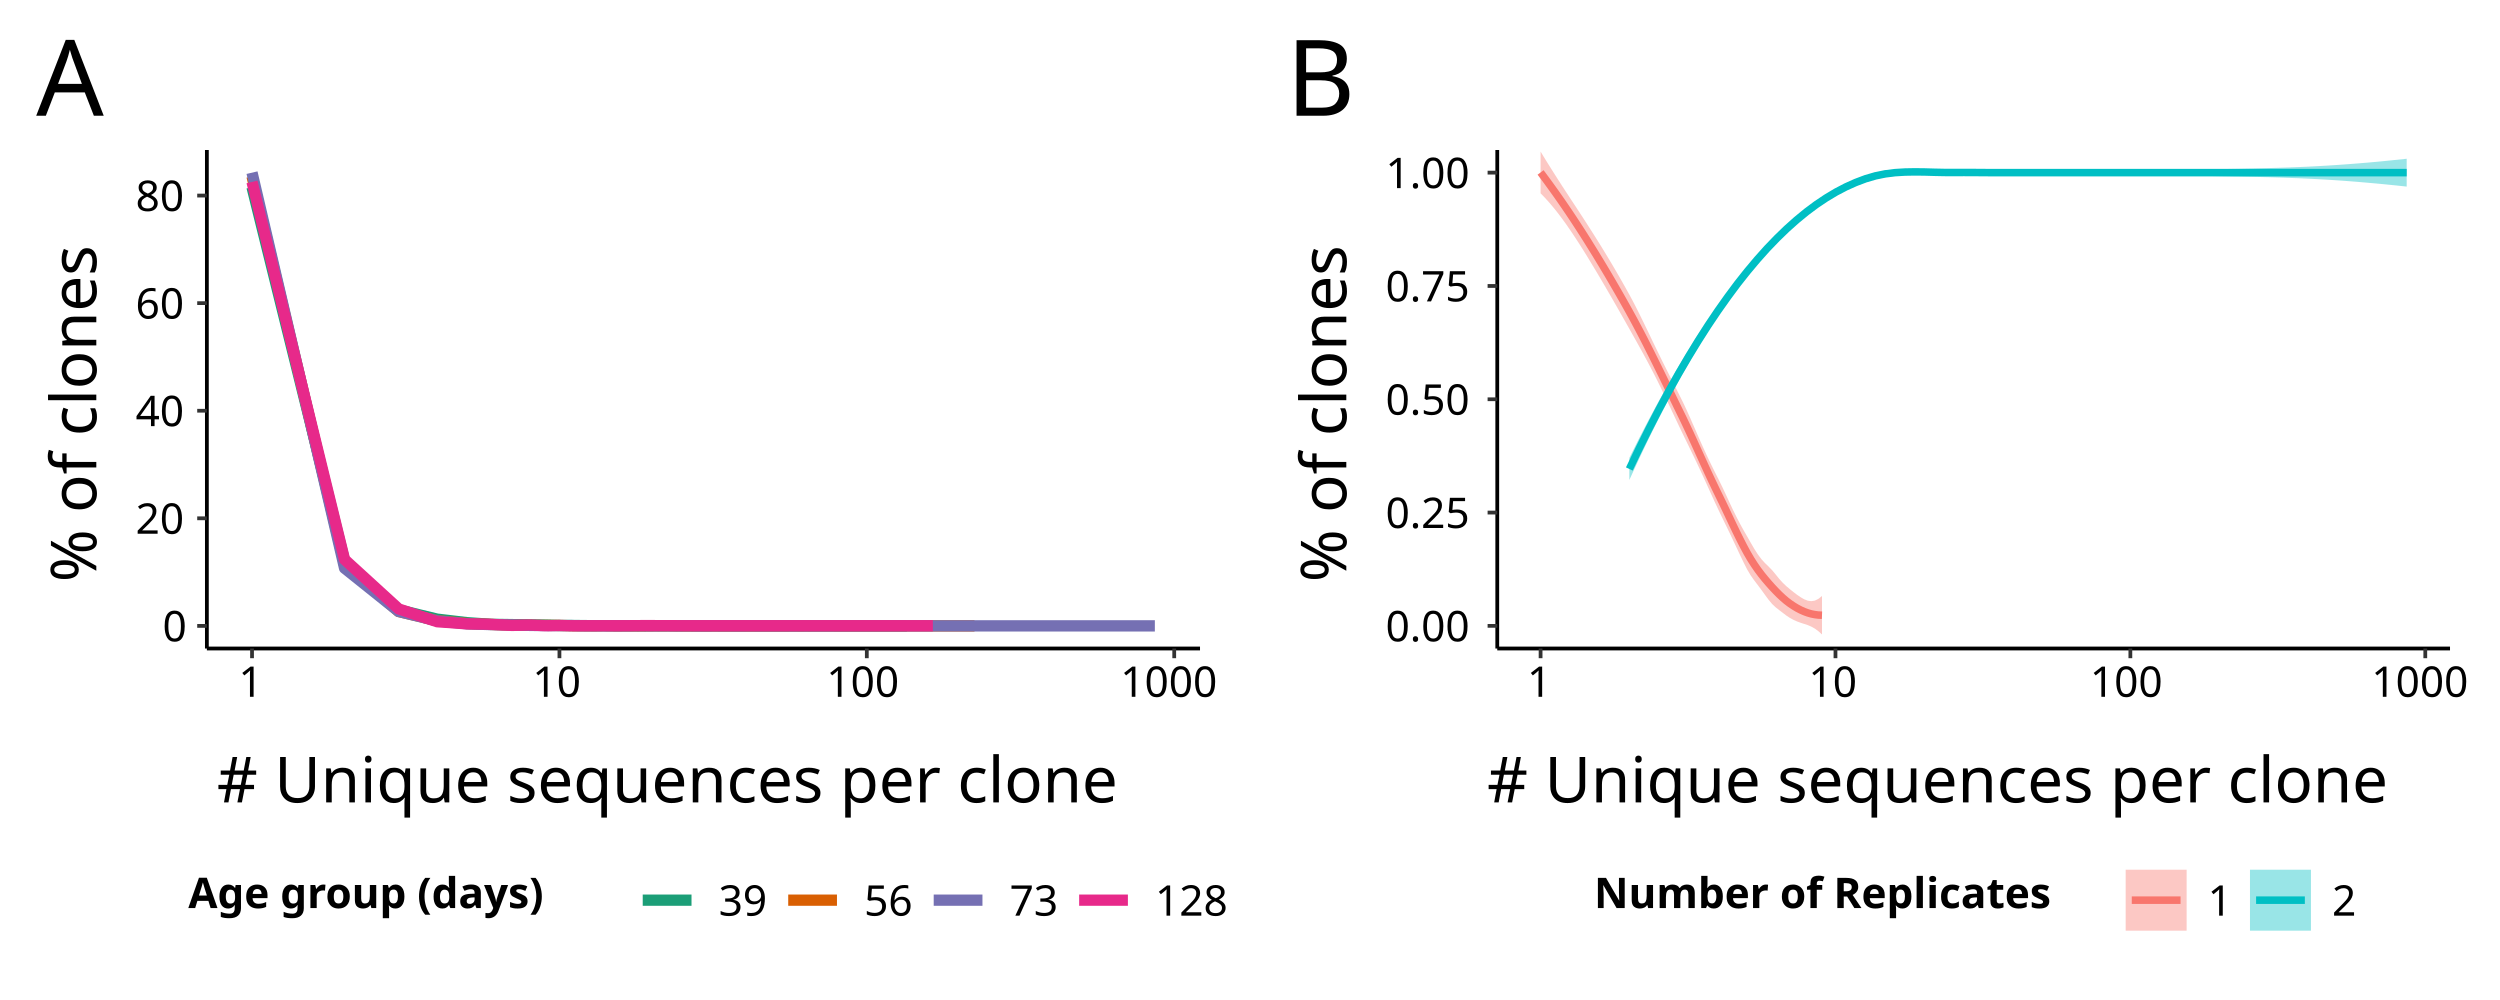
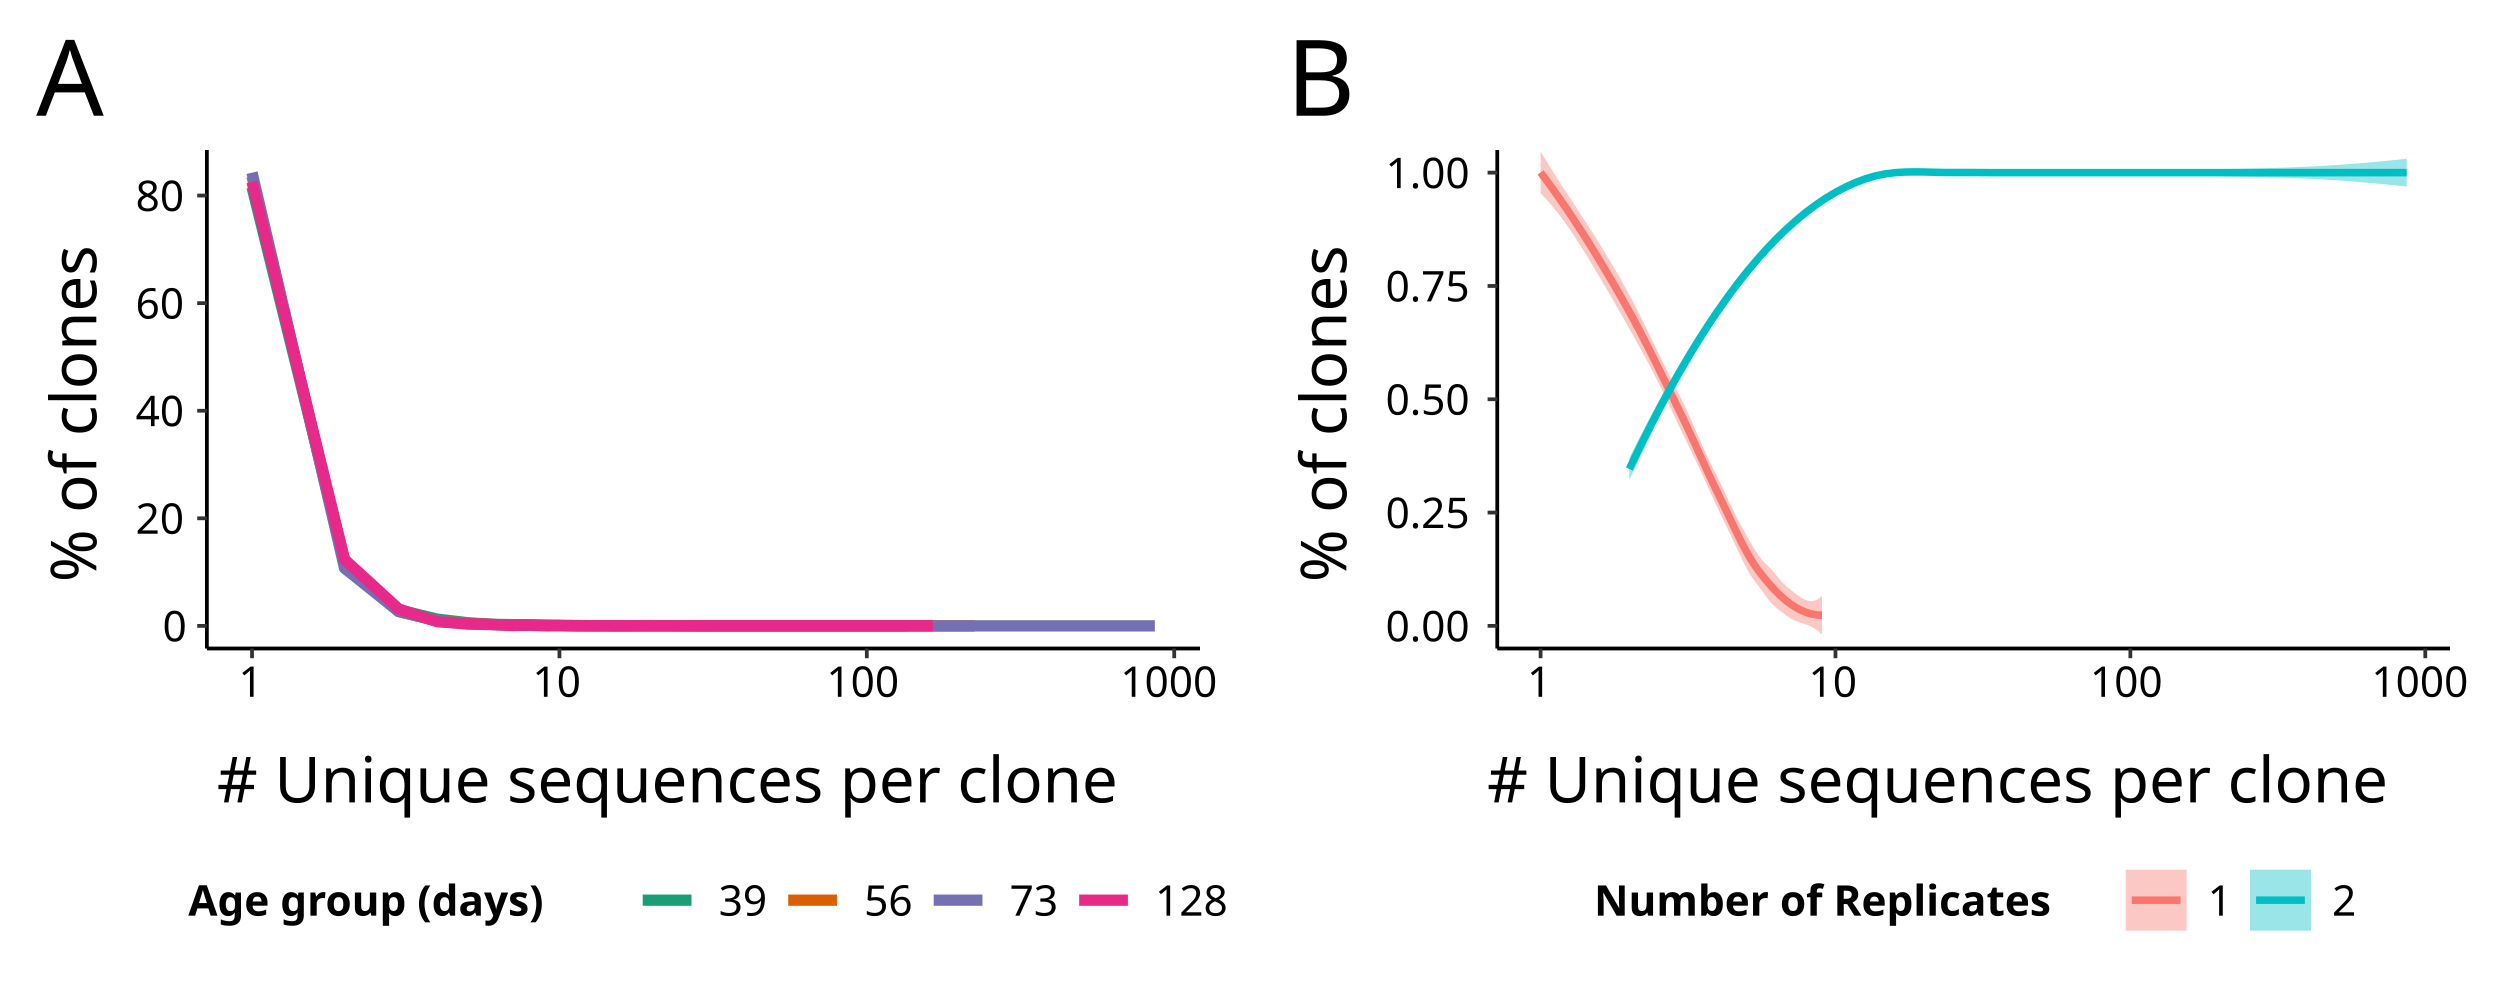
<svg xmlns="http://www.w3.org/2000/svg" viewBox="0 0 708.66 283.46">
  <defs>
    <style type="text/css">
    line, polyline, path, rect, circle {
      fill: none;
      stroke: #000000;
      stroke-linecap: round;
      stroke-linejoin: round;
      stroke-miterlimit: 10.00;
    }
  </style>
  </defs>
  <rect width="100%" height="100%" style="stroke: none; fill: #FFFFFF;" />
  <defs>
    <clipPath id="cpMHwzNTQuMzMxfDI4My40NjV8MA==">
      <rect x="0.00" y="0.00" width="354.33" height="283.46" />
    </clipPath>
  </defs>
  <rect x="0.00" y="0.00" width="354.33" height="283.46" style="stroke-width: 1.07; stroke: #FFFFFF; fill: #FFFFFF;" clip-path="url(#cpMHwzNTQuMzMxfDI4My40NjV8MA==)" />
  <defs>
    <clipPath id="cpMHw3MDguNjYxfDI4My40NjV8MA==">
      <rect x="0.00" y="0.00" width="708.66" height="283.46" />
    </clipPath>
  </defs>
  <defs>
    <clipPath id="cpNTguNjQzMnwzNDAuMTU3fDE4My44MzR8NDIuNTE5Nw==">
      <rect x="58.64" y="42.52" width="281.51" height="141.31" />
    </clipPath>
  </defs>
  <rect x="58.64" y="42.52" width="281.51" height="141.31" style="stroke-width: 1.07; stroke: none; fill: #FFFFFF;" clip-path="url(#cpNTguNjQzMnwzNDAuMTU3fDE4My44MzR8NDIuNTE5Nw==)" />
  <polyline points="71.44,53.04 97.67,158.98 113.01,172.87 123.90,175.50 132.35,176.50 139.24,176.97 145.08,177.05 150.13,177.12 154.59,177.19 158.58,177.28 162.18,177.30 165.48,177.33 168.50,177.36 171.31,177.35 173.92,177.37 176.36,177.37 178.66,177.39 180.82,177.41 182.87,177.39 184.81,177.38 186.65,177.39 188.41,177.40 190.10,177.37 191.71,177.41 193.25,177.40 194.74,177.40 196.16,177.41 197.54,177.41 198.87,177.41 200.15,177.41 201.39,177.41 202.59,177.40 203.76,177.41 204.89,177.41 205.98,177.41 207.05,177.41 212.88,177.41 214.64,177.41 220.97,177.41 222.39,177.41 225.75,177.41 230.56,177.41 231.12,177.41 231.67,177.41 232.22,177.41 234.32,177.41 237.27,177.41 238.66,177.41 239.56,177.41 244.17,177.41 257.07,177.41 " style="stroke-width: 3.20; stroke: #1B9E77; stroke-linecap: butt;" clip-path="url(#cpNTguNjQzMnwzNDAuMTU3fDE4My44MzR8NDIuNTE5Nw==)" />
  <polyline points="71.44,49.99 97.67,160.18 113.01,173.34 123.90,175.94 132.35,176.74 139.24,177.02 145.08,177.19 150.13,177.26 154.59,177.27 158.58,177.30 162.18,177.37 165.48,177.37 168.50,177.38 171.31,177.34 173.92,177.39 176.36,177.39 178.66,177.40 180.82,177.39 182.87,177.41 184.81,177.39 188.41,177.38 191.71,177.40 193.25,177.41 194.74,177.41 196.16,177.41 197.54,177.40 198.87,177.41 202.59,177.41 204.89,177.41 208.09,177.41 209.10,177.41 210.08,177.41 211.04,177.41 213.77,177.41 215.49,177.41 216.33,177.41 217.14,177.41 217.94,177.41 223.09,177.41 225.10,177.40 226.38,177.41 227.62,177.41 228.23,177.40 229.41,177.41 230.56,177.40 238.20,177.41 238.66,177.41 240.88,177.41 243.77,177.41 248.27,177.41 259.25,177.41 268.58,177.41 273.61,177.41 275.72,177.41 276.23,177.41 " style="stroke-width: 3.20; stroke: #D95F02; stroke-linecap: butt;" clip-path="url(#cpNTguNjQzMnwzNDAuMTU3fDE4My44MzR8NDIuNTE5Nw==)" />
  <polyline points="71.44,48.94 97.67,161.06 113.01,173.34 123.90,175.99 132.35,176.83 139.24,177.06 145.08,177.12 150.13,177.28 154.59,177.33 158.58,177.35 162.18,177.33 165.48,177.39 168.50,177.37 171.31,177.39 173.92,177.39 176.36,177.40 178.66,177.39 180.82,177.38 182.87,177.39 184.81,177.40 186.65,177.39 188.41,177.38 190.10,177.40 193.25,177.41 194.74,177.39 197.54,177.41 198.87,177.41 201.39,177.41 202.59,177.40 203.76,177.41 204.89,177.40 208.09,177.41 211.04,177.41 211.97,177.40 214.64,177.41 220.97,177.41 221.69,177.41 225.10,177.41 228.82,177.41 229.41,177.41 231.67,177.41 237.27,177.41 237.74,177.41 240.88,177.41 242.14,177.41 242.97,177.41 247.20,177.41 247.56,177.41 250.67,177.41 251.65,177.41 260.80,177.41 261.06,177.41 266.67,177.41 267.11,177.41 270.40,177.41 273.43,177.41 280.99,177.41 290.43,177.41 327.36,177.41 " style="stroke-width: 3.20; stroke: #7570B3; stroke-linecap: butt;" clip-path="url(#cpNTguNjQzMnwzNDAuMTU3fDE4My44MzR8NDIuNTE5Nw==)" />
  <polyline points="71.44,51.57 97.67,158.59 113.01,172.61 123.90,176.24 132.35,176.85 139.24,176.97 145.08,177.29 150.13,177.17 154.59,177.37 158.58,177.29 162.18,177.37 176.36,177.37 182.87,177.33 196.16,177.37 257.35,177.37 264.43,177.37 " style="stroke-width: 3.20; stroke: #E7298A; stroke-linecap: butt;" clip-path="url(#cpNTguNjQzMnwzNDAuMTU3fDE4My44MzR8NDIuNTE5Nw==)" />
  <defs>
    <clipPath id="cpMHw3MDguNjYxfDI4My40NjV8MA==">
      <rect x="0.00" y="0.00" width="708.66" height="283.46" />
    </clipPath>
  </defs>
  <polyline points="58.64,183.83 58.64,42.52 " style="stroke-width: 1.07; stroke-linecap: butt;" clip-path="url(#cpMHw3MDguNjYxfDI4My40NjV8MA==)" />
  <g clip-path="url(#cpMHw3MDguNjYxfDI4My40NjV8MA==)">
    <text x="46.08" y="181.79" style="font-size: 12.00px; font-family: CM Sans;" textLength="7.63px" lengthAdjust="spacingAndGlyphs">0</text>
  </g>
  <g clip-path="url(#cpMHw3MDguNjYxfDI4My40NjV8MA==)">
    <text x="38.44" y="151.30" style="font-size: 12.00px; font-family: CM Sans;" textLength="15.27px" lengthAdjust="spacingAndGlyphs">20</text>
  </g>
  <g clip-path="url(#cpMHw3MDguNjYxfDI4My40NjV8MA==)">
    <text x="38.44" y="120.80" style="font-size: 12.00px; font-family: CM Sans;" textLength="15.27px" lengthAdjust="spacingAndGlyphs">40</text>
  </g>
  <g clip-path="url(#cpMHw3MDguNjYxfDI4My40NjV8MA==)">
    <text x="38.44" y="90.31" style="font-size: 12.00px; font-family: CM Sans;" textLength="15.27px" lengthAdjust="spacingAndGlyphs">60</text>
  </g>
  <g clip-path="url(#cpMHw3MDguNjYxfDI4My40NjV8MA==)">
    <text x="38.44" y="59.81" style="font-size: 12.00px; font-family: CM Sans;" textLength="15.27px" lengthAdjust="spacingAndGlyphs">80</text>
  </g>
  <polyline points="55.90,177.42 58.64,177.42 " style="stroke-width: 1.07; stroke: #333333; stroke-linecap: butt;" clip-path="url(#cpMHw3MDguNjYxfDI4My40NjV8MA==)" />
  <polyline points="55.90,146.92 58.64,146.92 " style="stroke-width: 1.07; stroke: #333333; stroke-linecap: butt;" clip-path="url(#cpMHw3MDguNjYxfDI4My40NjV8MA==)" />
  <polyline points="55.90,116.43 58.64,116.43 " style="stroke-width: 1.07; stroke: #333333; stroke-linecap: butt;" clip-path="url(#cpMHw3MDguNjYxfDI4My40NjV8MA==)" />
  <polyline points="55.90,85.93 58.64,85.93 " style="stroke-width: 1.07; stroke: #333333; stroke-linecap: butt;" clip-path="url(#cpMHw3MDguNjYxfDI4My40NjV8MA==)" />
  <polyline points="55.90,55.44 58.64,55.44 " style="stroke-width: 1.07; stroke: #333333; stroke-linecap: butt;" clip-path="url(#cpMHw3MDguNjYxfDI4My40NjV8MA==)" />
  <polyline points="58.64,183.83 340.16,183.83 " style="stroke-width: 1.07; stroke-linecap: butt;" clip-path="url(#cpMHw3MDguNjYxfDI4My40NjV8MA==)" />
  <polyline points="71.44,186.57 71.44,183.83 " style="stroke-width: 1.07; stroke: #333333; stroke-linecap: butt;" clip-path="url(#cpMHw3MDguNjYxfDI4My40NjV8MA==)" />
  <polyline points="158.58,186.57 158.58,183.83 " style="stroke-width: 1.07; stroke: #333333; stroke-linecap: butt;" clip-path="url(#cpMHw3MDguNjYxfDI4My40NjV8MA==)" />
  <polyline points="245.71,186.57 245.71,183.83 " style="stroke-width: 1.07; stroke: #333333; stroke-linecap: butt;" clip-path="url(#cpMHw3MDguNjYxfDI4My40NjV8MA==)" />
  <polyline points="332.85,186.57 332.85,183.83 " style="stroke-width: 1.07; stroke: #333333; stroke-linecap: butt;" clip-path="url(#cpMHw3MDguNjYxfDI4My40NjV8MA==)" />
  <g clip-path="url(#cpMHw3MDguNjYxfDI4My40NjV8MA==)">
    <text x="67.62" y="197.52" style="font-size: 12.00px; font-family: CM Sans;" textLength="7.63px" lengthAdjust="spacingAndGlyphs">1</text>
  </g>
  <g clip-path="url(#cpMHw3MDguNjYxfDI4My40NjV8MA==)">
    <text x="150.94" y="197.52" style="font-size: 12.00px; font-family: CM Sans;" textLength="15.27px" lengthAdjust="spacingAndGlyphs">10</text>
  </g>
  <g clip-path="url(#cpMHw3MDguNjYxfDI4My40NjV8MA==)">
    <text x="234.26" y="197.52" style="font-size: 12.00px; font-family: CM Sans;" textLength="22.90px" lengthAdjust="spacingAndGlyphs">100</text>
  </g>
  <g clip-path="url(#cpMHw3MDguNjYxfDI4My40NjV8MA==)">
    <text x="317.58" y="197.52" style="font-size: 12.00px; font-family: CM Sans;" textLength="30.54px" lengthAdjust="spacingAndGlyphs">1000</text>
  </g>
  <g clip-path="url(#cpMHw3MDguNjYxfDI4My40NjV8MA==)">
    <text x="61.46" y="227.45" style="font-size: 18.00px; font-family: CM Sans;" textLength="275.87px" lengthAdjust="spacingAndGlyphs"># Unique sequences per clone</text>
  </g>
  <g clip-path="url(#cpMHw3MDguNjYxfDI4My40NjV8MA==)">
    <text transform="translate(27.30,165.01) rotate(-90)" style="font-size: 18.00px; font-family: CM Sans;" textLength="103.67px" lengthAdjust="spacingAndGlyphs">% of clones</text>
  </g>
  <rect x="47.89" y="241.05" width="303.02" height="28.24" style="stroke-width: 1.07; stroke: none; fill: #FFFFFF;" clip-path="url(#cpMHw3MDguNjYxfDI4My40NjV8MA==)" />
  <g clip-path="url(#cpMHw3MDguNjYxfDI4My40NjV8MA==)">
-     <text x="53.37" y="257.41" style="font-size: 12.00px; font-weight: bold; font-family: CM Sans;" textLength="116.88px" lengthAdjust="spacingAndGlyphs">Age group (days)</text>
+     <text x="53.37" y="259.55" style="font-size: 12.00px; font-weight: bold; font-family: CM Sans;" textLength="116.88px" lengthAdjust="spacingAndGlyphs">Age group (days)</text>
  </g>
  <line x1="182.19" y1="255.17" x2="196.02" y2="255.17" style="stroke-width: 3.20; stroke: #1B9E77; stroke-linecap: butt;" clip-path="url(#cpMHw3MDguNjYxfDI4My40NjV8MA==)" />
  <line x1="223.43" y1="255.17" x2="237.25" y2="255.17" style="stroke-width: 3.20; stroke: #D95F02; stroke-linecap: butt;" clip-path="url(#cpMHw3MDguNjYxfDI4My40NjV8MA==)" />
  <line x1="264.67" y1="255.17" x2="278.49" y2="255.17" style="stroke-width: 3.20; stroke: #7570B3; stroke-linecap: butt;" clip-path="url(#cpMHw3MDguNjYxfDI4My40NjV8MA==)" />
  <line x1="305.90" y1="255.17" x2="319.72" y2="255.17" style="stroke-width: 3.20; stroke: #E7298A; stroke-linecap: butt;" clip-path="url(#cpMHw3MDguNjYxfDI4My40NjV8MA==)" />
  <g clip-path="url(#cpMHw3MDguNjYxfDI4My40NjV8MA==)">
    <text x="203.72" y="259.55" style="font-size: 12.00px; font-family: CM Sans;" textLength="15.27px" lengthAdjust="spacingAndGlyphs">39</text>
  </g>
  <g clip-path="url(#cpMHw3MDguNjYxfDI4My40NjV8MA==)">
    <text x="244.96" y="259.55" style="font-size: 12.00px; font-family: CM Sans;" textLength="15.27px" lengthAdjust="spacingAndGlyphs">56</text>
  </g>
  <g clip-path="url(#cpMHw3MDguNjYxfDI4My40NjV8MA==)">
    <text x="286.19" y="259.55" style="font-size: 12.00px; font-family: CM Sans;" textLength="15.27px" lengthAdjust="spacingAndGlyphs">73</text>
  </g>
  <g clip-path="url(#cpMHw3MDguNjYxfDI4My40NjV8MA==)">
    <text x="327.43" y="259.55" style="font-size: 12.00px; font-family: CM Sans;" textLength="22.90px" lengthAdjust="spacingAndGlyphs">128</text>
  </g>
  <g clip-path="url(#cpMHw3MDguNjYxfDI4My40NjV8MA==)">
    <text x="10.26" y="32.81" style="font-size: 30.00px; font-family: CM Sans;" textLength="20.52px" lengthAdjust="spacingAndGlyphs">A</text>
  </g>
  <defs>
    <clipPath id="cpMzU0LjMzMXw3MDguNjYxfDI4My40NjV8MA==">
      <rect x="354.33" y="0.00" width="354.33" height="283.46" />
    </clipPath>
  </defs>
  <rect x="354.33" y="0.00" width="354.33" height="283.46" style="stroke-width: 1.07; stroke: #FFFFFF; fill: #FFFFFF;" clip-path="url(#cpMzU0LjMzMXw3MDguNjYxfDI4My40NjV8MA==)" />
  <defs>
    <clipPath id="cpMHw3MDguNjYxfDI4My40NjV8MA==">
      <rect x="0.00" y="0.00" width="708.66" height="283.46" />
    </clipPath>
  </defs>
  <defs>
    <clipPath id="cpNDI0LjQyM3w2OTQuNDg4fDE4My44MzR8NDIuNTE5Nw==">
      <rect x="424.42" y="42.52" width="270.07" height="141.31" />
    </clipPath>
  </defs>
  <rect x="424.42" y="42.52" width="270.07" height="141.31" style="stroke-width: 1.07; stroke: none; fill: #FFFFFF;" clip-path="url(#cpNDI0LjQyM3w2OTQuNDg4fDE4My44MzR8NDIuNTE5Nw==)" />
  <polyline points="436.70,42.96 437.71,44.63 438.72,46.27 439.73,47.88 440.74,49.48 441.75,51.06 442.76,52.63 443.77,54.18 444.78,55.72 445.79,57.26 446.80,58.79 447.81,60.33 448.82,61.88 449.83,63.44 450.83,65.01 451.84,66.59 452.85,68.20 453.86,69.82 454.87,71.46 455.88,73.13 456.89,74.82 457.90,76.54 458.91,78.28 459.92,80.05 460.93,81.84 461.94,83.66 462.95,85.54 463.96,87.50 464.97,89.52 465.98,91.58 466.99,93.67 468.00,95.77 469.01,97.87 470.02,99.95 471.03,102.01 472.04,104.04 473.05,106.05 474.06,108.05 475.07,110.05 476.08,112.05 477.09,114.08 478.10,116.24 479.11,118.48 480.12,120.79 481.13,123.11 482.14,125.41 483.15,127.66 484.16,129.83 485.17,131.93 486.18,133.96 487.18,135.94 488.19,138.00 489.20,140.15 490.21,142.34 491.22,144.49 492.23,146.54 493.24,148.48 494.25,150.32 495.26,152.07 496.27,153.84 497.28,155.58 498.29,157.16 499.30,158.51 500.31,159.61 501.32,160.59 502.33,161.63 503.34,162.84 504.35,164.09 505.36,165.21 506.37,166.17 507.38,167.02 508.39,167.83 509.40,168.60 510.41,169.29 511.42,169.87 512.43,170.27 513.44,170.41 514.45,170.25 515.46,169.75 516.47,168.94 516.47,179.84 515.46,178.94 514.45,178.19 513.44,177.62 512.43,177.19 511.42,176.86 510.41,176.53 509.40,176.16 508.39,175.71 507.38,175.16 506.37,174.49 505.36,173.72 504.35,172.95 503.34,172.15 502.33,171.21 501.32,169.99 500.31,168.62 499.30,167.22 498.29,165.87 497.28,164.55 496.27,163.12 495.26,161.43 494.25,159.44 493.24,157.33 492.23,155.18 491.22,153.03 490.21,150.91 489.20,148.83 488.19,146.75 487.18,144.66 486.18,142.52 485.17,140.31 484.16,138.08 483.15,135.86 482.14,133.67 481.13,131.52 480.12,129.41 479.11,127.32 478.10,125.25 477.09,123.17 476.08,121.07 475.07,118.94 474.06,116.79 473.05,114.64 472.04,112.51 471.03,110.41 470.02,108.35 469.01,106.34 468.00,104.39 466.99,102.48 465.98,100.61 464.97,98.77 463.96,96.95 462.95,95.15 461.94,93.35 460.93,91.56 459.92,89.78 458.91,88.00 457.90,86.23 456.89,84.47 455.88,82.73 454.87,80.99 453.86,79.27 452.85,77.56 451.84,75.88 450.83,74.21 449.83,72.56 448.82,70.94 447.81,69.34 446.80,67.78 445.79,66.25 444.78,64.77 443.77,63.32 442.76,61.93 441.75,60.59 440.74,59.31 439.73,58.09 438.72,56.93 437.71,55.83 436.70,54.80 " style="stroke-width: 2.13; stroke: none; fill: #F8766D; fill-opacity: 0.40;" clip-path="url(#cpNDI0LjQyM3w2OTQuNDg4fDE4My44MzR8NDIuNTE5Nw==)" />
  <polyline points="436.70,48.88 437.71,50.23 438.72,51.60 439.73,52.99 440.74,54.40 441.75,55.83 442.76,57.28 443.77,58.75 444.78,60.24 445.79,61.75 446.80,63.29 447.81,64.84 448.82,66.41 449.83,68.00 450.83,69.61 451.84,71.23 452.85,72.88 453.86,74.55 454.87,76.23 455.88,77.93 456.89,79.65 457.90,81.39 458.91,83.14 459.92,84.91 460.93,86.70 461.94,88.51 462.95,90.35 463.96,92.23 464.97,94.14 465.98,96.09 466.99,98.07 468.00,100.08 469.01,102.11 470.02,104.15 471.03,106.21 472.04,108.28 473.05,110.35 474.06,112.42 475.07,114.49 476.08,116.56 477.09,118.62 478.10,120.74 479.11,122.90 480.12,125.10 481.13,127.32 482.14,129.54 483.15,131.76 484.16,133.96 485.17,136.12 486.18,138.24 487.18,140.30 488.19,142.37 489.20,144.49 490.21,146.63 491.22,148.76 492.23,150.86 493.24,152.91 494.25,154.88 495.26,156.75 496.27,158.48 497.28,160.06 498.29,161.52 499.30,162.86 500.31,164.11 501.32,165.29 502.33,166.42 503.34,167.50 504.35,168.52 505.36,169.46 506.37,170.33 507.38,171.09 508.39,171.77 509.40,172.38 510.41,172.91 511.42,173.36 512.43,173.73 513.44,174.02 514.45,174.22 515.46,174.35 516.47,174.39 " style="stroke-width: 2.13; stroke: #F8766D; stroke-linecap: butt;" clip-path="url(#cpNDI0LjQyM3w2OTQuNDg4fDE4My44MzR8NDIuNTE5Nw==)" />
  <polyline points="461.86,129.82 464.65,124.23 467.44,118.84 470.23,113.65 473.02,108.65 475.81,103.84 478.60,99.23 481.39,94.81 484.18,90.59 486.97,86.55 489.76,82.71 492.54,79.07 495.33,75.62 498.12,72.36 500.91,69.30 503.70,66.43 506.49,63.76 509.28,61.30 512.07,59.03 514.86,56.97 517.65,55.11 520.44,53.46 523.23,52.01 526.02,50.77 528.80,49.73 531.59,48.92 534.38,48.37 537.17,48.05 539.96,47.89 542.75,47.86 545.54,47.91 548.33,47.98 551.12,48.05 553.91,48.06 556.70,48.07 559.49,48.11 562.28,48.14 565.06,48.16 567.85,48.16 570.64,48.18 573.43,48.19 576.22,48.18 579.01,48.17 581.80,48.17 584.59,48.19 587.38,48.17 590.17,48.16 592.96,48.16 595.75,48.16 598.54,48.15 601.32,48.13 604.11,48.13 606.90,48.14 609.69,48.15 612.48,48.15 615.27,48.14 618.06,48.12 620.85,48.10 623.64,48.06 626.43,48.01 629.22,47.95 632.01,47.89 634.80,47.84 637.58,47.78 640.37,47.71 643.16,47.64 645.95,47.56 648.74,47.47 651.53,47.36 654.32,47.24 657.11,47.09 659.90,46.93 662.69,46.75 665.48,46.55 668.27,46.33 671.06,46.10 673.84,45.85 676.63,45.58 679.42,45.29 682.21,45.00 682.21,52.89 679.42,52.59 676.63,52.31 673.84,52.04 671.06,51.79 668.27,51.55 665.48,51.33 662.69,51.13 659.90,50.95 657.11,50.79 654.32,50.65 651.53,50.52 648.74,50.42 645.95,50.32 643.16,50.24 640.37,50.17 637.58,50.11 634.80,50.05 632.01,49.99 629.22,49.94 626.43,49.88 623.64,49.83 620.85,49.79 618.06,49.76 615.27,49.75 612.48,49.74 609.69,49.74 606.90,49.75 604.11,49.75 601.32,49.75 598.54,49.74 595.75,49.72 592.96,49.72 590.17,49.73 587.38,49.71 584.59,49.70 581.80,49.71 579.01,49.72 576.22,49.70 573.43,49.70 570.64,49.71 567.85,49.72 565.06,49.71 562.28,49.69 559.49,49.69 556.70,49.71 553.91,49.73 551.12,49.73 548.33,49.67 545.54,49.60 542.75,49.58 539.96,49.64 537.17,49.84 534.38,50.21 531.59,50.80 528.80,51.63 526.02,52.69 523.23,53.96 520.44,55.43 517.65,57.11 514.86,58.99 512.07,61.09 509.28,63.39 506.49,65.91 503.70,68.64 500.91,71.59 498.12,74.75 495.33,78.14 492.54,81.74 489.76,85.56 486.97,89.61 484.18,93.88 481.39,98.37 478.60,103.09 475.81,108.02 473.02,113.18 470.23,118.57 467.44,124.17 464.65,130.00 461.86,136.05 " style="stroke-width: 2.13; stroke: none; fill: #00BFC4; fill-opacity: 0.40;" clip-path="url(#cpNDI0LjQyM3w2OTQuNDg4fDE4My44MzR8NDIuNTE5Nw==)" />
  <polyline points="461.86,132.94 464.65,127.12 467.44,121.51 470.23,116.11 473.02,110.92 475.81,105.93 478.60,101.16 481.39,96.59 484.18,92.23 486.97,88.08 489.76,84.14 492.54,80.40 495.33,76.88 498.12,73.56 500.91,70.44 503.70,67.54 506.49,64.84 509.28,62.35 512.07,60.06 514.86,57.98 517.65,56.11 520.44,54.44 523.23,52.98 526.02,51.73 528.80,50.68 531.59,49.86 534.38,49.29 537.17,48.94 539.96,48.77 542.75,48.72 545.54,48.75 548.33,48.83 551.12,48.89 553.91,48.90 556.70,48.89 559.49,48.90 562.28,48.92 565.06,48.94 567.85,48.94 570.64,48.94 573.43,48.94 576.22,48.94 579.01,48.94 581.80,48.94 584.59,48.94 587.38,48.94 590.17,48.94 592.96,48.94 595.75,48.94 598.54,48.94 601.32,48.94 604.11,48.94 606.90,48.94 609.69,48.94 612.48,48.94 615.27,48.94 618.06,48.94 620.85,48.94 623.64,48.94 626.43,48.94 629.22,48.94 632.01,48.94 634.80,48.94 637.58,48.94 640.37,48.94 643.16,48.94 645.95,48.94 648.74,48.94 651.53,48.94 654.32,48.94 657.11,48.94 659.90,48.94 662.69,48.94 665.48,48.94 668.27,48.94 671.06,48.94 673.84,48.94 676.63,48.94 679.42,48.94 682.21,48.94 " style="stroke-width: 2.13; stroke: #00BFC4; stroke-linecap: butt;" clip-path="url(#cpNDI0LjQyM3w2OTQuNDg4fDE4My44MzR8NDIuNTE5Nw==)" />
  <defs>
    <clipPath id="cpMHw3MDguNjYxfDI4My40NjV8MA==">
      <rect x="0.00" y="0.00" width="708.66" height="283.46" />
    </clipPath>
  </defs>
  <polyline points="424.42,183.83 424.42,42.52 " style="stroke-width: 1.07; stroke-linecap: butt;" clip-path="url(#cpMHw3MDguNjYxfDI4My40NjV8MA==)" />
  <g clip-path="url(#cpMHw3MDguNjYxfDI4My40NjV8MA==)">
    <text x="392.77" y="181.79" style="font-size: 12.00px; font-family: CM Sans;" textLength="26.72px" lengthAdjust="spacingAndGlyphs">0.00</text>
  </g>
  <g clip-path="url(#cpMHw3MDguNjYxfDI4My40NjV8MA==)">
    <text x="392.77" y="149.67" style="font-size: 12.00px; font-family: CM Sans;" textLength="26.72px" lengthAdjust="spacingAndGlyphs">0.25</text>
  </g>
  <g clip-path="url(#cpMHw3MDguNjYxfDI4My40NjV8MA==)">
    <text x="392.77" y="117.55" style="font-size: 12.00px; font-family: CM Sans;" textLength="26.72px" lengthAdjust="spacingAndGlyphs">0.50</text>
  </g>
  <g clip-path="url(#cpMHw3MDguNjYxfDI4My40NjV8MA==)">
    <text x="392.77" y="85.43" style="font-size: 12.00px; font-family: CM Sans;" textLength="26.72px" lengthAdjust="spacingAndGlyphs">0.75</text>
  </g>
  <g clip-path="url(#cpMHw3MDguNjYxfDI4My40NjV8MA==)">
    <text x="392.77" y="53.32" style="font-size: 12.00px; font-family: CM Sans;" textLength="26.72px" lengthAdjust="spacingAndGlyphs">1.00</text>
  </g>
  <polyline points="421.68,177.41 424.42,177.41 " style="stroke-width: 1.07; stroke: #333333; stroke-linecap: butt;" clip-path="url(#cpMHw3MDguNjYxfDI4My40NjV8MA==)" />
  <polyline points="421.68,145.29 424.42,145.29 " style="stroke-width: 1.07; stroke: #333333; stroke-linecap: butt;" clip-path="url(#cpMHw3MDguNjYxfDI4My40NjV8MA==)" />
  <polyline points="421.68,113.18 424.42,113.18 " style="stroke-width: 1.07; stroke: #333333; stroke-linecap: butt;" clip-path="url(#cpMHw3MDguNjYxfDI4My40NjV8MA==)" />
  <polyline points="421.68,81.06 424.42,81.06 " style="stroke-width: 1.07; stroke: #333333; stroke-linecap: butt;" clip-path="url(#cpMHw3MDguNjYxfDI4My40NjV8MA==)" />
  <polyline points="421.68,48.94 424.42,48.94 " style="stroke-width: 1.07; stroke: #333333; stroke-linecap: butt;" clip-path="url(#cpMHw3MDguNjYxfDI4My40NjV8MA==)" />
  <polyline points="424.42,183.83 694.49,183.83 " style="stroke-width: 1.07; stroke-linecap: butt;" clip-path="url(#cpMHw3MDguNjYxfDI4My40NjV8MA==)" />
  <polyline points="436.70,186.57 436.70,183.83 " style="stroke-width: 1.07; stroke: #333333; stroke-linecap: butt;" clip-path="url(#cpMHw3MDguNjYxfDI4My40NjV8MA==)" />
  <polyline points="520.29,186.57 520.29,183.83 " style="stroke-width: 1.07; stroke: #333333; stroke-linecap: butt;" clip-path="url(#cpMHw3MDguNjYxfDI4My40NjV8MA==)" />
  <polyline points="603.88,186.57 603.88,183.83 " style="stroke-width: 1.07; stroke: #333333; stroke-linecap: butt;" clip-path="url(#cpMHw3MDguNjYxfDI4My40NjV8MA==)" />
  <polyline points="687.48,186.57 687.48,183.83 " style="stroke-width: 1.07; stroke: #333333; stroke-linecap: butt;" clip-path="url(#cpMHw3MDguNjYxfDI4My40NjV8MA==)" />
  <g clip-path="url(#cpMHw3MDguNjYxfDI4My40NjV8MA==)">
    <text x="432.88" y="197.52" style="font-size: 12.00px; font-family: CM Sans;" textLength="7.63px" lengthAdjust="spacingAndGlyphs">1</text>
  </g>
  <g clip-path="url(#cpMHw3MDguNjYxfDI4My40NjV8MA==)">
    <text x="512.66" y="197.52" style="font-size: 12.00px; font-family: CM Sans;" textLength="15.27px" lengthAdjust="spacingAndGlyphs">10</text>
  </g>
  <g clip-path="url(#cpMHw3MDguNjYxfDI4My40NjV8MA==)">
    <text x="592.43" y="197.52" style="font-size: 12.00px; font-family: CM Sans;" textLength="22.90px" lengthAdjust="spacingAndGlyphs">100</text>
  </g>
  <g clip-path="url(#cpMHw3MDguNjYxfDI4My40NjV8MA==)">
    <text x="672.21" y="197.52" style="font-size: 12.00px; font-family: CM Sans;" textLength="30.54px" lengthAdjust="spacingAndGlyphs">1000</text>
  </g>
  <g clip-path="url(#cpMHw3MDguNjYxfDI4My40NjV8MA==)">
    <text x="421.52" y="227.45" style="font-size: 18.00px; font-family: CM Sans;" textLength="275.87px" lengthAdjust="spacingAndGlyphs"># Unique sequences per clone</text>
  </g>
  <g clip-path="url(#cpMHw3MDguNjYxfDI4My40NjV8MA==)">
    <text transform="translate(381.63,165.01) rotate(-90)" style="font-size: 18.00px; font-family: CM Sans;" textLength="103.67px" lengthAdjust="spacingAndGlyphs">% of clones</text>
  </g>
  <rect x="446.39" y="241.05" width="226.14" height="28.24" style="stroke-width: 1.07; stroke: none; fill: #FFFFFF;" clip-path="url(#cpMHw3MDguNjYxfDI4My40NjV8MA==)" />
  <g clip-path="url(#cpMHw3MDguNjYxfDI4My40NjV8MA==)">
-     <text x="451.87" y="257.41" style="font-size: 12.00px; font-weight: bold; font-family: CM Sans;" textLength="145.98px" lengthAdjust="spacingAndGlyphs">Number of Replicates</text>
+     <text x="451.87" y="259.55" style="font-size: 12.00px; font-weight: bold; font-family: CM Sans;" textLength="145.98px" lengthAdjust="spacingAndGlyphs">Number of Replicates</text>
  </g>
  <rect x="602.55" y="246.53" width="17.28" height="17.28" style="stroke-width: 0.75; stroke: none; fill: #F8766D; fill-opacity: 0.40;" clip-path="url(#cpMHw3MDguNjYxfDI4My40NjV8MA==)" />
  <line x1="604.28" y1="255.17" x2="618.11" y2="255.17" style="stroke-width: 2.13; stroke: #F8766D; stroke-linecap: butt;" clip-path="url(#cpMHw3MDguNjYxfDI4My40NjV8MA==)" />
  <rect x="637.79" y="246.53" width="17.28" height="17.28" style="stroke-width: 0.75; stroke: none; fill: #00BFC4; fill-opacity: 0.40;" clip-path="url(#cpMHw3MDguNjYxfDI4My40NjV8MA==)" />
  <line x1="639.52" y1="255.17" x2="653.34" y2="255.17" style="stroke-width: 2.13; stroke: #00BFC4; stroke-linecap: butt;" clip-path="url(#cpMHw3MDguNjYxfDI4My40NjV8MA==)" />
  <g clip-path="url(#cpMHw3MDguNjYxfDI4My40NjV8MA==)">
    <text x="625.81" y="259.55" style="font-size: 12.00px; font-family: CM Sans;" textLength="7.63px" lengthAdjust="spacingAndGlyphs">1</text>
  </g>
  <g clip-path="url(#cpMHw3MDguNjYxfDI4My40NjV8MA==)">
    <text x="661.05" y="259.55" style="font-size: 12.00px; font-family: CM Sans;" textLength="7.63px" lengthAdjust="spacingAndGlyphs">2</text>
  </g>
  <g clip-path="url(#cpMHw3MDguNjYxfDI4My40NjV8MA==)">
    <text x="364.62" y="32.81" style="font-size: 30.00px; font-family: CM Sans;" textLength="20.58px" lengthAdjust="spacingAndGlyphs">B</text>
  </g>
</svg>
